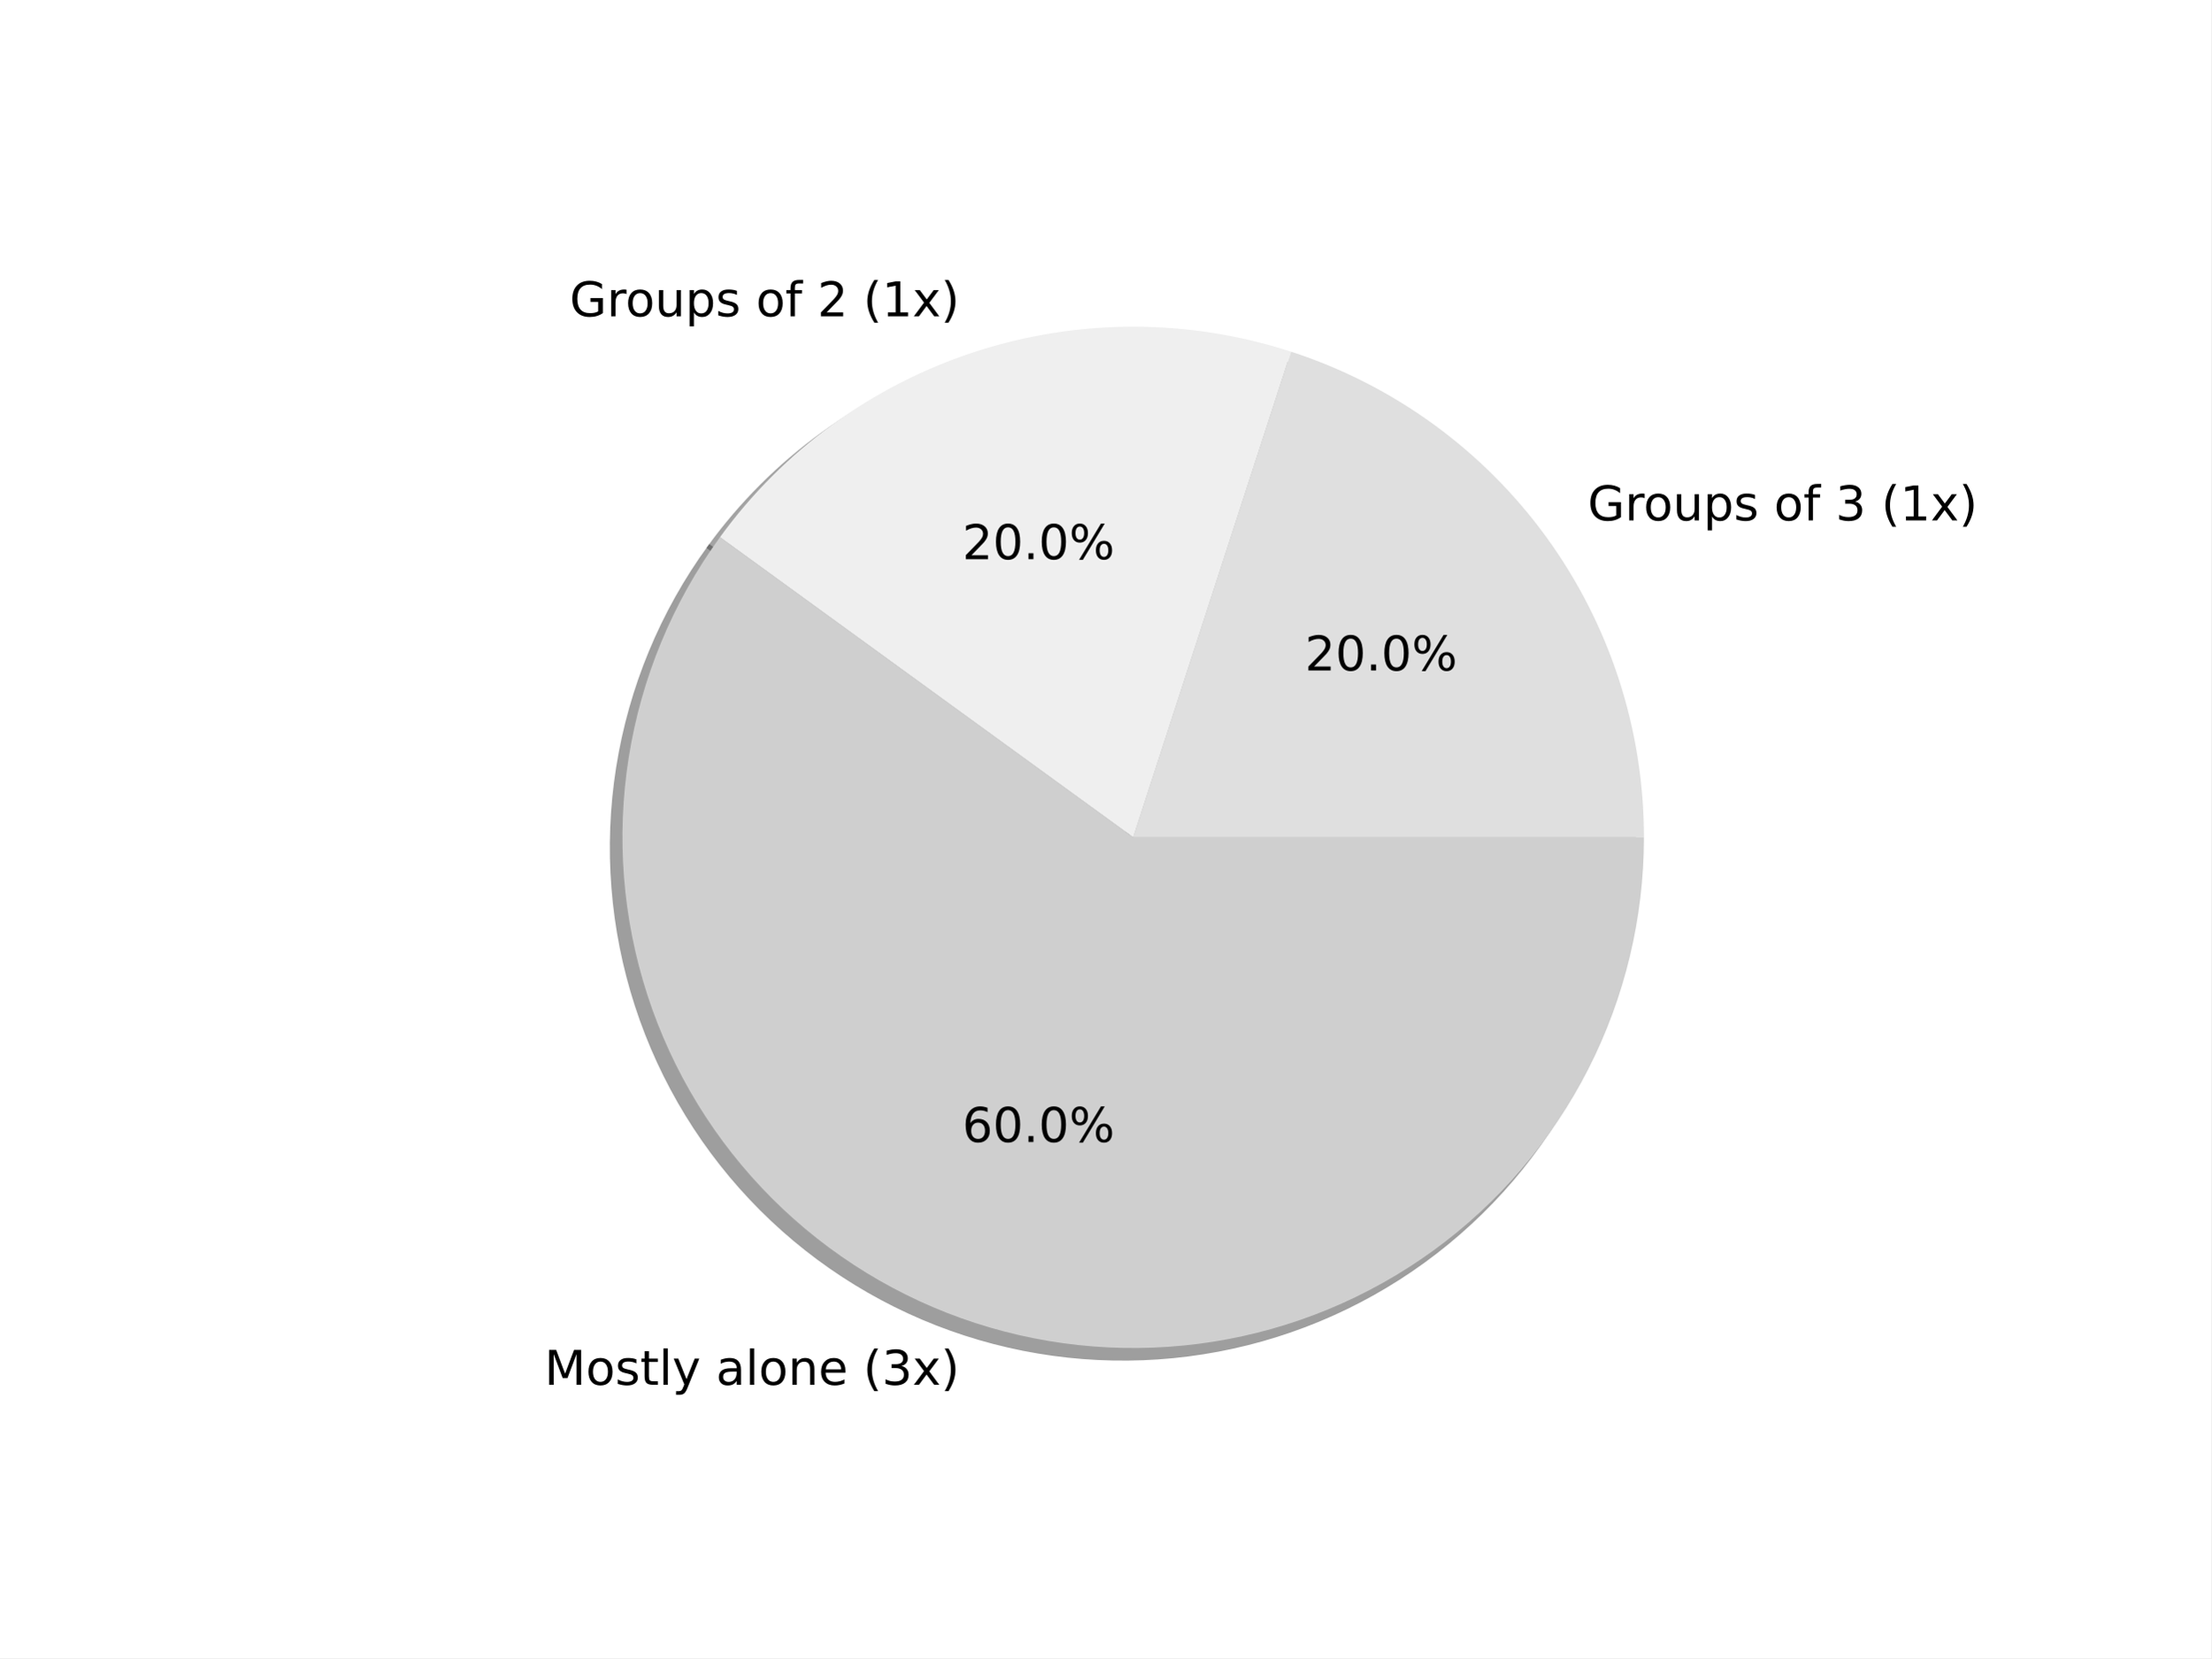
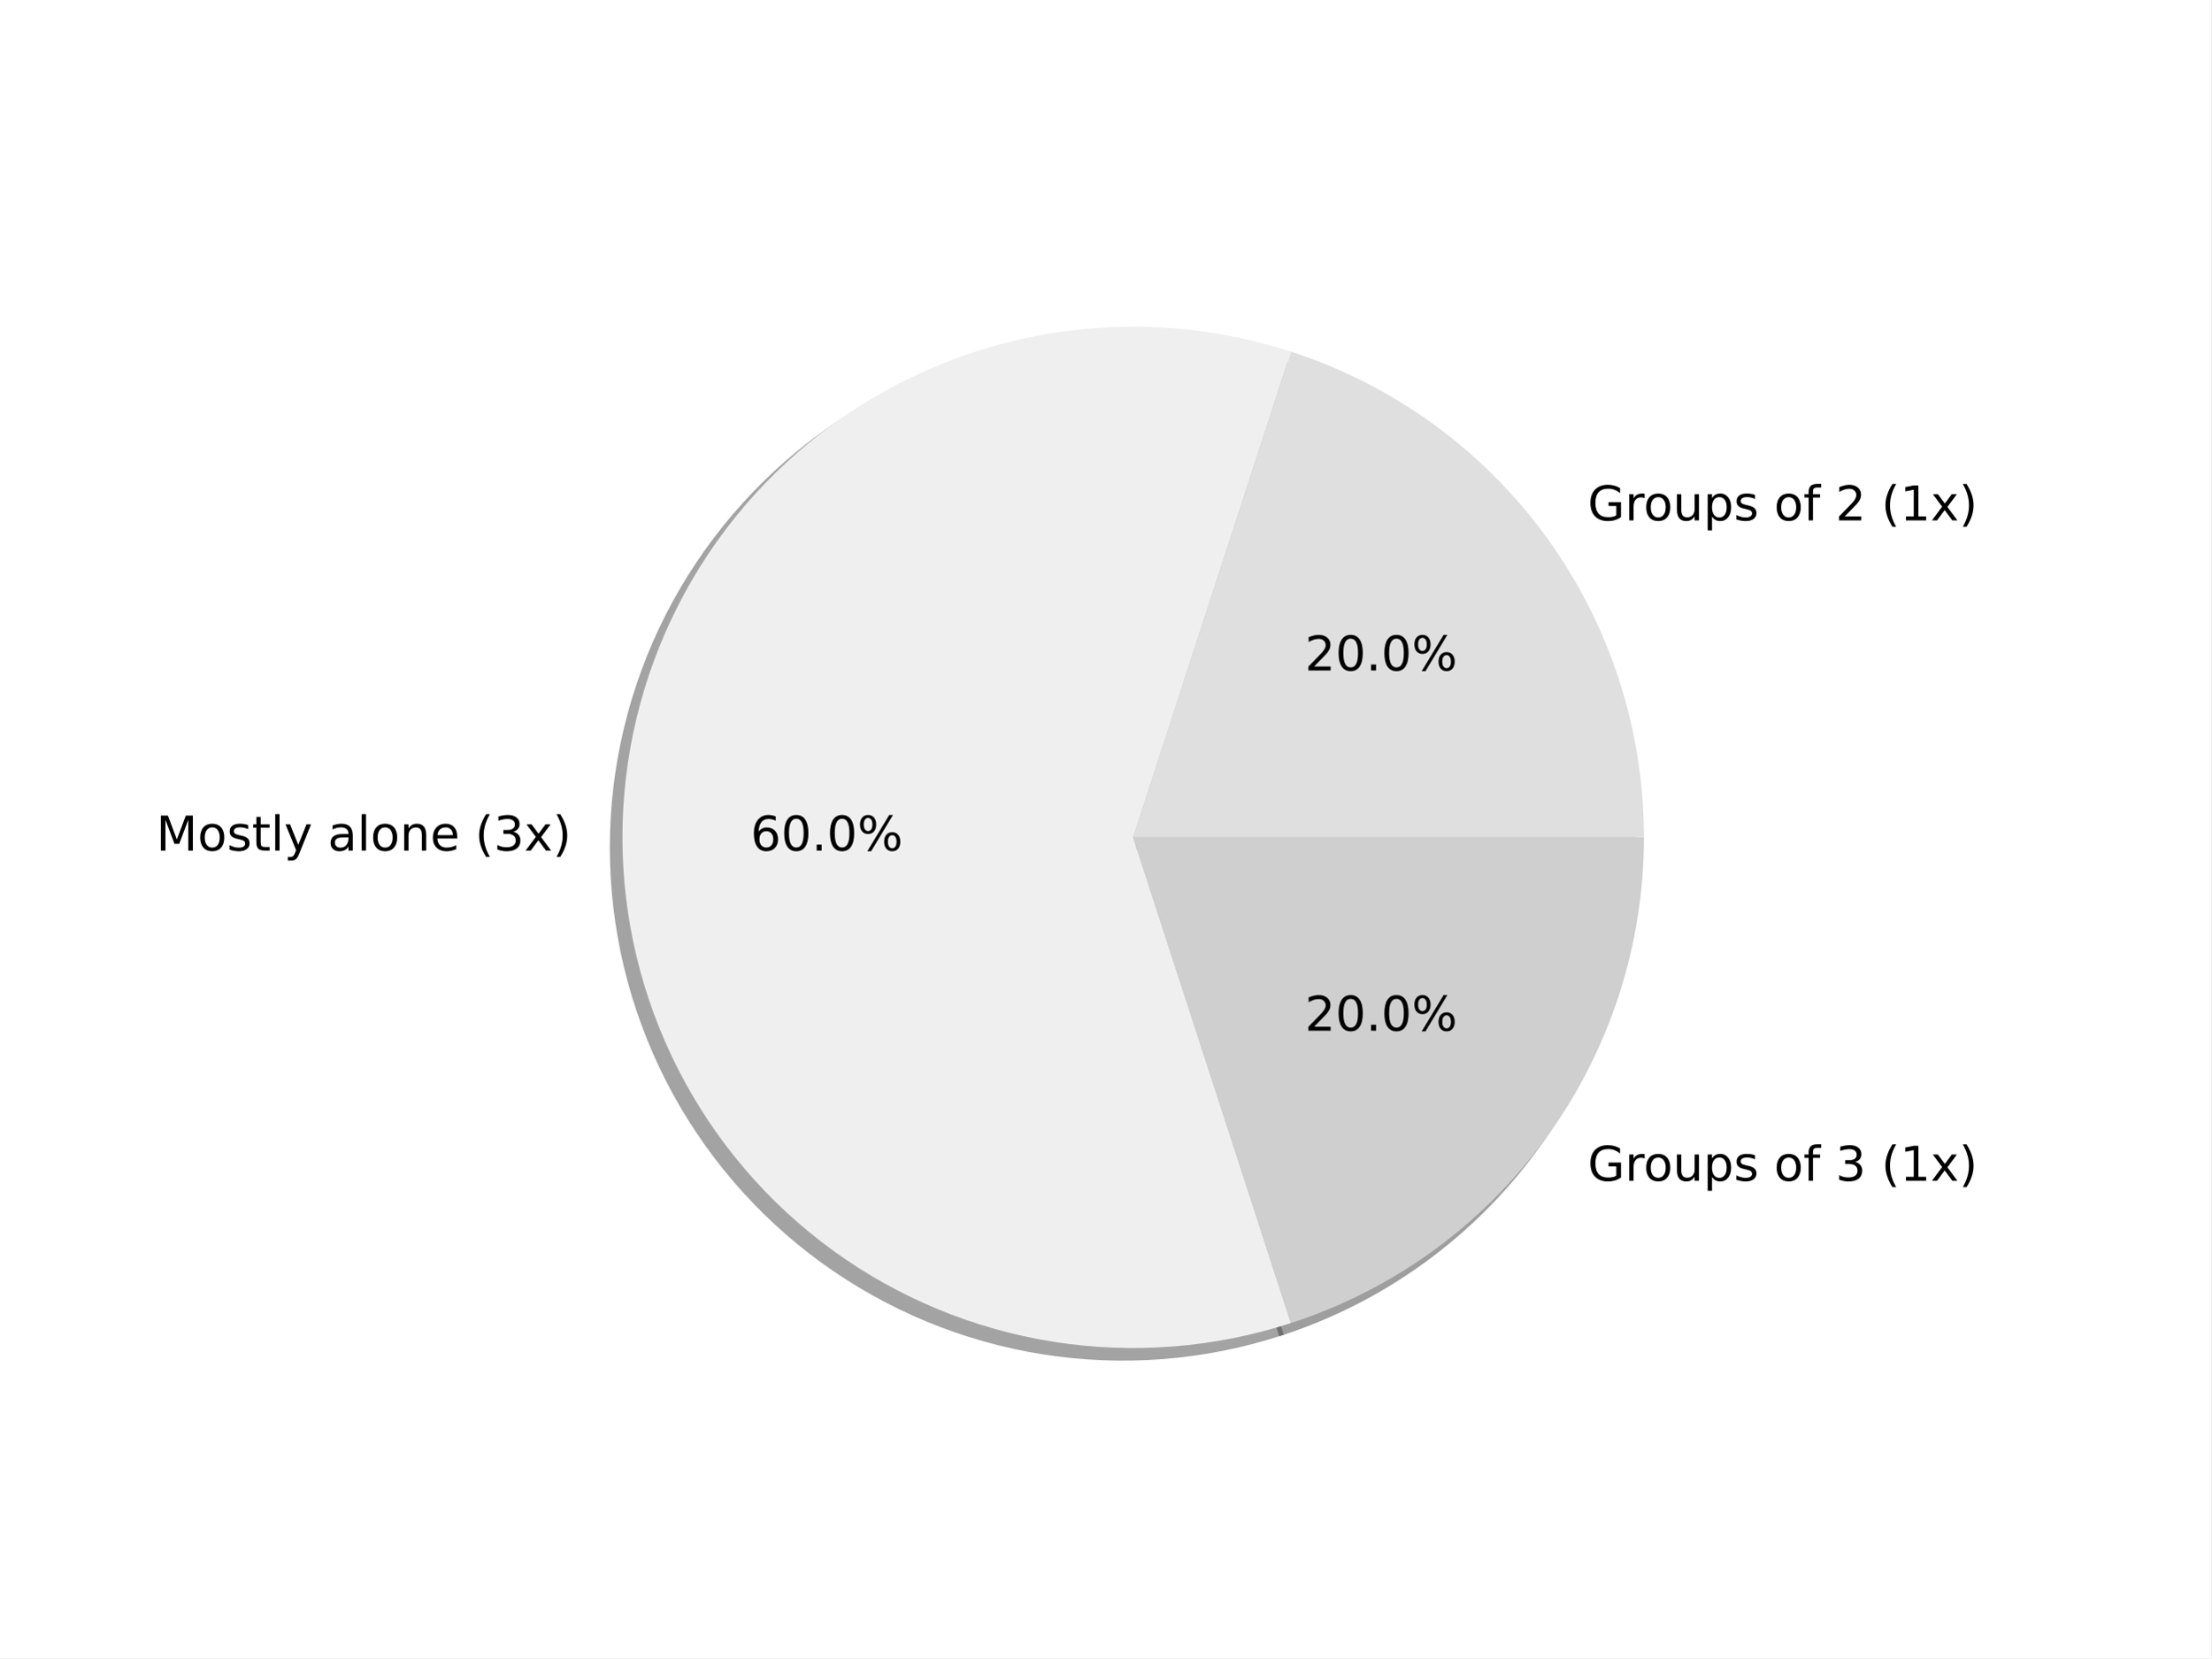
<svg xmlns="http://www.w3.org/2000/svg" xmlns:xlink="http://www.w3.org/1999/xlink" width="460.8pt" height="345.6pt" viewBox="0 0 460.8 345.6" version="1.1">
  <defs>
    <style type="text/css">*{stroke-linejoin: round; stroke-linecap: butt}</style>
  </defs>
  <g id="figure_1">
    <g id="patch_1">
      <path d="M 0 345.6  L 460.8 345.6  L 460.8 0  L 0 0  z " style="fill: #ffffff" />
    </g>
    <g id="axes_1">
      <g id="patch_2">
        <path d="M 340.476 176.657  C 340.476 154.181 333.357 132.273 320.147 114.09  C 306.936 95.907 288.3 82.367 266.924 75.422  L 234.031 176.657  L 340.476 176.657  z " style="fill: #434343; opacity: 0.5; stroke: #434343; stroke-linejoin: miter" />
      </g>
      <g id="patch_3">
-         <path d="M 266.924 75.422  C 245.549 68.477 222.513 68.477 201.138 75.422  C 179.762 82.367 161.126 95.907 147.915 114.09  L 234.031 176.657  L 266.924 75.422  z " style="fill: #484848; opacity: 0.5; stroke: #484848; stroke-linejoin: miter" />
+         <path d="M 266.924 75.422  C 250.949 70.231 233.97 68.895 217.379 71.523  C 200.789 74.15 185.054 80.668 171.464 90.541  C 157.875 100.414 146.814 113.365 139.188 128.332  C 131.562 143.298 127.586 159.86 127.586 176.657  C 127.586 193.454 131.562 210.015 139.188 224.982  C 146.814 239.948 157.875 252.899 171.464 262.773  C 185.054 272.646 200.789 279.164 217.379 281.791  C 233.97 284.419 250.949 283.083 266.924 277.892  L 234.031 176.657  L 266.924 75.422  z " style="fill: #484848; opacity: 0.5; stroke: #484848; stroke-linejoin: miter" />
      </g>
      <g id="patch_4">
-         <path d="M 147.915 114.09  C 138.042 127.68 131.524 143.415 128.897 160.005  C 126.269 176.596 127.605 193.575 132.796 209.55  C 137.987 225.525 146.886 240.047 158.763 251.925  C 170.641 263.802 185.163 272.701 201.138 277.892  C 217.113 283.083 234.092 284.419 250.683 281.791  C 267.273 279.164 283.009 272.646 296.598 262.773  C 310.187 252.899 321.248 239.948 328.874 224.982  C 336.5 210.015 340.476 193.454 340.476 176.657  L 234.031 176.657  L 147.915 114.09  z " style="fill: #3e3e3e; opacity: 0.5; stroke: #3e3e3e; stroke-linejoin: miter" />
+         <path d="M 266.924 277.892  C 288.3 270.947 306.936 257.407 320.147 239.224  C 333.357 221.041 340.476 199.132 340.476 176.657  L 234.031 176.657  L 266.924 277.892  z " style="fill: #3e3e3e; opacity: 0.5; stroke: #3e3e3e; stroke-linejoin: miter" />
      </g>
      <g id="patch_5">
        <path d="M 342.605 174.528  C 342.605 152.053 335.486 130.144 322.276 111.961  C 309.065 93.778 290.429 80.238 269.053 73.293  L 236.16 174.528  L 342.605 174.528  z " style="fill: #dfdfdf" />
      </g>
      <g id="patch_6">
-         <path d="M 269.053 73.293  C 247.678 66.348 224.642 66.348 203.267 73.293  C 181.891 80.238 163.255 93.778 150.044 111.961  L 236.16 174.528  L 269.053 73.293  z " style="fill: #efefef" />
+         <path d="M 269.053 73.293  C 253.078 68.102 236.099 66.766 219.508 69.394  C 202.918 72.021 187.183 78.539 173.593 88.412  C 160.004 98.286 148.943 111.237 141.317 126.203  C 133.691 141.17 129.715 157.731 129.715 174.528  C 129.715 191.325 133.691 207.886 141.317 222.853  C 148.943 237.819 160.004 250.77 173.593 260.644  C 187.183 270.517 202.918 277.035 219.508 279.662  C 236.099 282.29 253.078 280.954 269.053 275.763  L 236.16 174.528  L 269.053 73.293  z " style="fill: #efefef" />
      </g>
      <g id="patch_7">
-         <path d="M 150.044 111.961  C 140.171 125.551 133.653 141.286 131.026 157.876  C 128.398 174.467 129.734 191.446 134.925 207.421  C 140.116 223.396 149.015 237.918 160.892 249.796  C 172.77 261.673 187.292 270.572 203.267 275.763  C 219.242 280.954 236.221 282.29 252.812 279.662  C 269.402 277.035 285.137 270.517 298.727 260.644  C 312.316 250.77 323.377 237.819 331.003 222.853  C 338.629 207.886 342.605 191.325 342.605 174.528  L 236.16 174.528  L 150.044 111.961  z " style="fill: #cfcfcf" />
+         <path d="M 269.053 275.763  C 290.429 268.818 309.065 255.278 322.276 237.095  C 335.486 218.912 342.605 197.003 342.605 174.528  L 236.16 174.528  L 269.053 275.763  z " style="fill: #cfcfcf" />
      </g>
      <g id="matplotlib.axis_1" />
      <g id="matplotlib.axis_2" />
      <g id="text_1">
        <g transform="translate(330.8872 108.464) scale(0.1 -0.1)">
          <defs>
            <path id="DejaVuSans-47" d="M 3809 666  L 3809 1919  L 2778 1919  L 2778 2438  L 4434 2438  L 4434 434  Q 4069 175 3628 42  Q 3188 -91 2688 -91  Q 1594 -91 976 548  Q 359 1188 359 2328  Q 359 3472 976 4111  Q 1594 4750 2688 4750  Q 3144 4750 3555 4637  Q 3966 4525 4313 4306  L 4313 3634  Q 3963 3931 3569 4081  Q 3175 4231 2741 4231  Q 1884 4231 1454 3753  Q 1025 3275 1025 2328  Q 1025 1384 1454 906  Q 1884 428 2741 428  Q 3075 428 3337 486  Q 3600 544 3809 666  z " transform="scale(0.015625)" />
            <path id="DejaVuSans-72" d="M 2631 2963  Q 2534 3019 2420 3045  Q 2306 3072 2169 3072  Q 1681 3072 1420 2755  Q 1159 2438 1159 1844  L 1159 0  L 581 0  L 581 3500  L 1159 3500  L 1159 2956  Q 1341 3275 1631 3429  Q 1922 3584 2338 3584  Q 2397 3584 2469 3576  Q 2541 3569 2628 3553  L 2631 2963  z " transform="scale(0.015625)" />
            <path id="DejaVuSans-6f" d="M 1959 3097  Q 1497 3097 1228 2736  Q 959 2375 959 1747  Q 959 1119 1226 758  Q 1494 397 1959 397  Q 2419 397 2687 759  Q 2956 1122 2956 1747  Q 2956 2369 2687 2733  Q 2419 3097 1959 3097  z M 1959 3584  Q 2709 3584 3137 3096  Q 3566 2609 3566 1747  Q 3566 888 3137 398  Q 2709 -91 1959 -91  Q 1206 -91 779 398  Q 353 888 353 1747  Q 353 2609 779 3096  Q 1206 3584 1959 3584  z " transform="scale(0.015625)" />
            <path id="DejaVuSans-75" d="M 544 1381  L 544 3500  L 1119 3500  L 1119 1403  Q 1119 906 1312 657  Q 1506 409 1894 409  Q 2359 409 2629 706  Q 2900 1003 2900 1516  L 2900 3500  L 3475 3500  L 3475 0  L 2900 0  L 2900 538  Q 2691 219 2414 64  Q 2138 -91 1772 -91  Q 1169 -91 856 284  Q 544 659 544 1381  z M 1991 3584  L 1991 3584  z " transform="scale(0.015625)" />
            <path id="DejaVuSans-70" d="M 1159 525  L 1159 -1331  L 581 -1331  L 581 3500  L 1159 3500  L 1159 2969  Q 1341 3281 1617 3432  Q 1894 3584 2278 3584  Q 2916 3584 3314 3078  Q 3713 2572 3713 1747  Q 3713 922 3314 415  Q 2916 -91 2278 -91  Q 1894 -91 1617 61  Q 1341 213 1159 525  z M 3116 1747  Q 3116 2381 2855 2742  Q 2594 3103 2138 3103  Q 1681 3103 1420 2742  Q 1159 2381 1159 1747  Q 1159 1113 1420 752  Q 1681 391 2138 391  Q 2594 391 2855 752  Q 3116 1113 3116 1747  z " transform="scale(0.015625)" />
            <path id="DejaVuSans-73" d="M 2834 3397  L 2834 2853  Q 2591 2978 2328 3040  Q 2066 3103 1784 3103  Q 1356 3103 1142 2972  Q 928 2841 928 2578  Q 928 2378 1081 2264  Q 1234 2150 1697 2047  L 1894 2003  Q 2506 1872 2764 1633  Q 3022 1394 3022 966  Q 3022 478 2636 193  Q 2250 -91 1575 -91  Q 1294 -91 989 -36  Q 684 19 347 128  L 347 722  Q 666 556 975 473  Q 1284 391 1588 391  Q 1994 391 2212 530  Q 2431 669 2431 922  Q 2431 1156 2273 1281  Q 2116 1406 1581 1522  L 1381 1569  Q 847 1681 609 1914  Q 372 2147 372 2553  Q 372 3047 722 3315  Q 1072 3584 1716 3584  Q 2034 3584 2315 3537  Q 2597 3491 2834 3397  z " transform="scale(0.015625)" />
            <path id="DejaVuSans-20" transform="scale(0.015625)" />
            <path id="DejaVuSans-66" d="M 2375 4863  L 2375 4384  L 1825 4384  Q 1516 4384 1395 4259  Q 1275 4134 1275 3809  L 1275 3500  L 2222 3500  L 2222 3053  L 1275 3053  L 1275 0  L 697 0  L 697 3053  L 147 3053  L 147 3500  L 697 3500  L 697 3744  Q 697 4328 969 4595  Q 1241 4863 1831 4863  L 2375 4863  z " transform="scale(0.015625)" />
-             <path id="DejaVuSans-33" d="M 2597 2516  Q 3050 2419 3304 2112  Q 3559 1806 3559 1356  Q 3559 666 3084 287  Q 2609 -91 1734 -91  Q 1441 -91 1130 -33  Q 819 25 488 141  L 488 750  Q 750 597 1062 519  Q 1375 441 1716 441  Q 2309 441 2620 675  Q 2931 909 2931 1356  Q 2931 1769 2642 2001  Q 2353 2234 1838 2234  L 1294 2234  L 1294 2753  L 1863 2753  Q 2328 2753 2575 2939  Q 2822 3125 2822 3475  Q 2822 3834 2567 4026  Q 2313 4219 1838 4219  Q 1578 4219 1281 4162  Q 984 4106 628 3988  L 628 4550  Q 988 4650 1302 4700  Q 1616 4750 1894 4750  Q 2613 4750 3031 4423  Q 3450 4097 3450 3541  Q 3450 3153 3228 2886  Q 3006 2619 2597 2516  z " transform="scale(0.015625)" />
+             <path id="DejaVuSans-32" d="M 1228 531  L 3431 531  L 3431 0  L 469 0  L 469 531  Q 828 903 1448 1529  Q 2069 2156 2228 2338  Q 2531 2678 2651 2914  Q 2772 3150 2772 3378  Q 2772 3750 2511 3984  Q 2250 4219 1831 4219  Q 1534 4219 1204 4116  Q 875 4013 500 3803  L 500 4441  Q 881 4594 1212 4672  Q 1544 4750 1819 4750  Q 2544 4750 2975 4387  Q 3406 4025 3406 3419  Q 3406 3131 3298 2873  Q 3191 2616 2906 2266  Q 2828 2175 2409 1742  Q 1991 1309 1228 531  z " transform="scale(0.015625)" />
            <path id="DejaVuSans-28" d="M 1984 4856  Q 1566 4138 1362 3434  Q 1159 2731 1159 2009  Q 1159 1288 1364 580  Q 1569 -128 1984 -844  L 1484 -844  Q 1016 -109 783 600  Q 550 1309 550 2009  Q 550 2706 781 3412  Q 1013 4119 1484 4856  L 1984 4856  z " transform="scale(0.015625)" />
            <path id="DejaVuSans-31" d="M 794 531  L 1825 531  L 1825 4091  L 703 3866  L 703 4441  L 1819 4666  L 2450 4666  L 2450 531  L 3481 531  L 3481 0  L 794 0  L 794 531  z " transform="scale(0.015625)" />
            <path id="DejaVuSans-78" d="M 3513 3500  L 2247 1797  L 3578 0  L 2900 0  L 1881 1375  L 863 0  L 184 0  L 1544 1831  L 300 3500  L 978 3500  L 1906 2253  L 2834 3500  L 3513 3500  z " transform="scale(0.015625)" />
            <path id="DejaVuSans-29" d="M 513 4856  L 1013 4856  Q 1481 4119 1714 3412  Q 1947 2706 1947 2009  Q 1947 1309 1714 600  Q 1481 -109 1013 -844  L 513 -844  Q 928 -128 1133 580  Q 1338 1288 1338 2009  Q 1338 2731 1133 3434  Q 928 4138 513 4856  z " transform="scale(0.015625)" />
          </defs>
-           <use xlink:href="#DejaVuSans-47" />
-           <use xlink:href="#DejaVuSans-72" x="77.49" />
-           <use xlink:href="#DejaVuSans-6f" x="116.354" />
-           <use xlink:href="#DejaVuSans-75" x="177.535" />
-           <use xlink:href="#DejaVuSans-70" x="240.914" />
-           <use xlink:href="#DejaVuSans-73" x="304.391" />
-           <use xlink:href="#DejaVuSans-20" x="356.49" />
-           <use xlink:href="#DejaVuSans-6f" x="388.277" />
-           <use xlink:href="#DejaVuSans-66" x="449.459" />
-           <use xlink:href="#DejaVuSans-20" x="484.664" />
-           <use xlink:href="#DejaVuSans-33" x="516.451" />
-           <use xlink:href="#DejaVuSans-20" x="580.074" />
-           <use xlink:href="#DejaVuSans-28" x="611.861" />
-           <use xlink:href="#DejaVuSans-31" x="650.875" />
-           <use xlink:href="#DejaVuSans-78" x="714.498" />
-           <use xlink:href="#DejaVuSans-29" x="773.678" />
-         </g>
-       </g>
-       <g id="text_2">
-         <g transform="translate(271.9458 139.7474) scale(0.1 -0.1)">
-           <defs>
-             <path id="DejaVuSans-32" d="M 1228 531  L 3431 531  L 3431 0  L 469 0  L 469 531  Q 828 903 1448 1529  Q 2069 2156 2228 2338  Q 2531 2678 2651 2914  Q 2772 3150 2772 3378  Q 2772 3750 2511 3984  Q 2250 4219 1831 4219  Q 1534 4219 1204 4116  Q 875 4013 500 3803  L 500 4441  Q 881 4594 1212 4672  Q 1544 4750 1819 4750  Q 2544 4750 2975 4387  Q 3406 4025 3406 3419  Q 3406 3131 3298 2873  Q 3191 2616 2906 2266  Q 2828 2175 2409 1742  Q 1991 1309 1228 531  z " transform="scale(0.015625)" />
-             <path id="DejaVuSans-30" d="M 2034 4250  Q 1547 4250 1301 3770  Q 1056 3291 1056 2328  Q 1056 1369 1301 889  Q 1547 409 2034 409  Q 2525 409 2770 889  Q 3016 1369 3016 2328  Q 3016 3291 2770 3770  Q 2525 4250 2034 4250  z M 2034 4750  Q 2819 4750 3233 4129  Q 3647 3509 3647 2328  Q 3647 1150 3233 529  Q 2819 -91 2034 -91  Q 1250 -91 836 529  Q 422 1150 422 2328  Q 422 3509 836 4129  Q 1250 4750 2034 4750  z " transform="scale(0.015625)" />
-             <path id="DejaVuSans-2e" d="M 684 794  L 1344 794  L 1344 0  L 684 0  L 684 794  z " transform="scale(0.015625)" />
-             <path id="DejaVuSans-25" d="M 4653 2053  Q 4381 2053 4226 1822  Q 4072 1591 4072 1178  Q 4072 772 4226 539  Q 4381 306 4653 306  Q 4919 306 5073 539  Q 5228 772 5228 1178  Q 5228 1588 5073 1820  Q 4919 2053 4653 2053  z M 4653 2450  Q 5147 2450 5437 2106  Q 5728 1763 5728 1178  Q 5728 594 5436 251  Q 5144 -91 4653 -91  Q 4153 -91 3862 251  Q 3572 594 3572 1178  Q 3572 1766 3864 2108  Q 4156 2450 4653 2450  z M 1428 4353  Q 1159 4353 1004 4120  Q 850 3888 850 3481  Q 850 3069 1003 2837  Q 1156 2606 1428 2606  Q 1700 2606 1854 2837  Q 2009 3069 2009 3481  Q 2009 3884 1853 4118  Q 1697 4353 1428 4353  z M 4250 4750  L 4750 4750  L 1831 -91  L 1331 -91  L 4250 4750  z M 1428 4750  Q 1922 4750 2215 4408  Q 2509 4066 2509 3481  Q 2509 2891 2217 2550  Q 1925 2209 1428 2209  Q 931 2209 642 2551  Q 353 2894 353 3481  Q 353 4063 643 4406  Q 934 4750 1428 4750  z " transform="scale(0.015625)" />
-           </defs>
-           <use xlink:href="#DejaVuSans-32" />
-           <use xlink:href="#DejaVuSans-30" x="63.623" />
-           <use xlink:href="#DejaVuSans-2e" x="127.246" />
-           <use xlink:href="#DejaVuSans-30" x="159.033" />
-           <use xlink:href="#DejaVuSans-25" x="222.656" />
-         </g>
-       </g>
-       <g id="text_3">
-         <g transform="translate(118.7087 65.92885) scale(0.1 -0.1)">
          <use xlink:href="#DejaVuSans-47" />
          <use xlink:href="#DejaVuSans-72" x="77.49" />
          <use xlink:href="#DejaVuSans-6f" x="116.354" />
          <use xlink:href="#DejaVuSans-75" x="177.535" />
          <use xlink:href="#DejaVuSans-70" x="240.914" />
          <use xlink:href="#DejaVuSans-73" x="304.391" />
          <use xlink:href="#DejaVuSans-20" x="356.49" />
          <use xlink:href="#DejaVuSans-6f" x="388.277" />
          <use xlink:href="#DejaVuSans-66" x="449.459" />
          <use xlink:href="#DejaVuSans-20" x="484.664" />
          <use xlink:href="#DejaVuSans-32" x="516.451" />
          <use xlink:href="#DejaVuSans-20" x="580.074" />
          <use xlink:href="#DejaVuSans-28" x="611.861" />
          <use xlink:href="#DejaVuSans-31" x="650.875" />
          <use xlink:href="#DejaVuSans-78" x="714.498" />
          <use xlink:href="#DejaVuSans-29" x="773.678" />
        </g>
      </g>
-       <g id="text_4">
-         <g transform="translate(200.5405 116.5464) scale(0.1 -0.1)">
+       <g id="text_2">
+         <g transform="translate(271.9458 139.7474) scale(0.1 -0.1)">
+           <defs>
+             <path id="DejaVuSans-30" d="M 2034 4250  Q 1547 4250 1301 3770  Q 1056 3291 1056 2328  Q 1056 1369 1301 889  Q 1547 409 2034 409  Q 2525 409 2770 889  Q 3016 1369 3016 2328  Q 3016 3291 2770 3770  Q 2525 4250 2034 4250  z M 2034 4750  Q 2819 4750 3233 4129  Q 3647 3509 3647 2328  Q 3647 1150 3233 529  Q 2819 -91 2034 -91  Q 1250 -91 836 529  Q 422 1150 422 2328  Q 422 3509 836 4129  Q 1250 4750 2034 4750  z " transform="scale(0.015625)" />
+             <path id="DejaVuSans-2e" d="M 684 794  L 1344 794  L 1344 0  L 684 0  L 684 794  z " transform="scale(0.015625)" />
+             <path id="DejaVuSans-25" d="M 4653 2053  Q 4381 2053 4226 1822  Q 4072 1591 4072 1178  Q 4072 772 4226 539  Q 4381 306 4653 306  Q 4919 306 5073 539  Q 5228 772 5228 1178  Q 5228 1588 5073 1820  Q 4919 2053 4653 2053  z M 4653 2450  Q 5147 2450 5437 2106  Q 5728 1763 5728 1178  Q 5728 594 5436 251  Q 5144 -91 4653 -91  Q 4153 -91 3862 251  Q 3572 594 3572 1178  Q 3572 1766 3864 2108  Q 4156 2450 4653 2450  z M 1428 4353  Q 1159 4353 1004 4120  Q 850 3888 850 3481  Q 850 3069 1003 2837  Q 1156 2606 1428 2606  Q 1700 2606 1854 2837  Q 2009 3069 2009 3481  Q 2009 3884 1853 4118  Q 1697 4353 1428 4353  z M 4250 4750  L 4750 4750  L 1831 -91  L 1331 -91  L 4250 4750  z M 1428 4750  Q 1922 4750 2215 4408  Q 2509 4066 2509 3481  Q 2509 2891 2217 2550  Q 1925 2209 1428 2209  Q 931 2209 642 2551  Q 353 2894 353 3481  Q 353 4063 643 4406  Q 934 4750 1428 4750  z " transform="scale(0.015625)" />
+           </defs>
          <use xlink:href="#DejaVuSans-32" />
          <use xlink:href="#DejaVuSans-30" x="63.623" />
          <use xlink:href="#DejaVuSans-2e" x="127.246" />
          <use xlink:href="#DejaVuSans-30" x="159.033" />
          <use xlink:href="#DejaVuSans-25" x="222.656" />
        </g>
      </g>
-       <g id="text_5">
-         <g transform="translate(113.4477 288.6459) scale(0.1 -0.1)">
+       <g id="text_3">
+         <g transform="translate(32.54103 177.2874) scale(0.1 -0.1)">
          <defs>
            <path id="DejaVuSans-4d" d="M 628 4666  L 1569 4666  L 2759 1491  L 3956 4666  L 4897 4666  L 4897 0  L 4281 0  L 4281 4097  L 3078 897  L 2444 897  L 1241 4097  L 1241 0  L 628 0  L 628 4666  z " transform="scale(0.015625)" />
            <path id="DejaVuSans-74" d="M 1172 4494  L 1172 3500  L 2356 3500  L 2356 3053  L 1172 3053  L 1172 1153  Q 1172 725 1289 603  Q 1406 481 1766 481  L 2356 481  L 2356 0  L 1766 0  Q 1100 0 847 248  Q 594 497 594 1153  L 594 3053  L 172 3053  L 172 3500  L 594 3500  L 594 4494  L 1172 4494  z " transform="scale(0.015625)" />
            <path id="DejaVuSans-6c" d="M 603 4863  L 1178 4863  L 1178 0  L 603 0  L 603 4863  z " transform="scale(0.015625)" />
            <path id="DejaVuSans-79" d="M 2059 -325  Q 1816 -950 1584 -1140  Q 1353 -1331 966 -1331  L 506 -1331  L 506 -850  L 844 -850  Q 1081 -850 1212 -737  Q 1344 -625 1503 -206  L 1606 56  L 191 3500  L 800 3500  L 1894 763  L 2988 3500  L 3597 3500  L 2059 -325  z " transform="scale(0.015625)" />
            <path id="DejaVuSans-61" d="M 2194 1759  Q 1497 1759 1228 1600  Q 959 1441 959 1056  Q 959 750 1161 570  Q 1363 391 1709 391  Q 2188 391 2477 730  Q 2766 1069 2766 1631  L 2766 1759  L 2194 1759  z M 3341 1997  L 3341 0  L 2766 0  L 2766 531  Q 2569 213 2275 61  Q 1981 -91 1556 -91  Q 1019 -91 701 211  Q 384 513 384 1019  Q 384 1609 779 1909  Q 1175 2209 1959 2209  L 2766 2209  L 2766 2266  Q 2766 2663 2505 2880  Q 2244 3097 1772 3097  Q 1472 3097 1187 3025  Q 903 2953 641 2809  L 641 3341  Q 956 3463 1253 3523  Q 1550 3584 1831 3584  Q 2591 3584 2966 3190  Q 3341 2797 3341 1997  z " transform="scale(0.015625)" />
            <path id="DejaVuSans-6e" d="M 3513 2113  L 3513 0  L 2938 0  L 2938 2094  Q 2938 2591 2744 2837  Q 2550 3084 2163 3084  Q 1697 3084 1428 2787  Q 1159 2491 1159 1978  L 1159 0  L 581 0  L 581 3500  L 1159 3500  L 1159 2956  Q 1366 3272 1645 3428  Q 1925 3584 2291 3584  Q 2894 3584 3203 3211  Q 3513 2838 3513 2113  z " transform="scale(0.015625)" />
            <path id="DejaVuSans-65" d="M 3597 1894  L 3597 1613  L 953 1613  Q 991 1019 1311 708  Q 1631 397 2203 397  Q 2534 397 2845 478  Q 3156 559 3463 722  L 3463 178  Q 3153 47 2828 -22  Q 2503 -91 2169 -91  Q 1331 -91 842 396  Q 353 884 353 1716  Q 353 2575 817 3079  Q 1281 3584 2069 3584  Q 2775 3584 3186 3129  Q 3597 2675 3597 1894  z M 3022 2063  Q 3016 2534 2758 2815  Q 2500 3097 2075 3097  Q 1594 3097 1305 2825  Q 1016 2553 972 2059  L 3022 2063  z " transform="scale(0.015625)" />
+             <path id="DejaVuSans-33" d="M 2597 2516  Q 3050 2419 3304 2112  Q 3559 1806 3559 1356  Q 3559 666 3084 287  Q 2609 -91 1734 -91  Q 1441 -91 1130 -33  Q 819 25 488 141  L 488 750  Q 750 597 1062 519  Q 1375 441 1716 441  Q 2309 441 2620 675  Q 2931 909 2931 1356  Q 2931 1769 2642 2001  Q 2353 2234 1838 2234  L 1294 2234  L 1294 2753  L 1863 2753  Q 2328 2753 2575 2939  Q 2822 3125 2822 3475  Q 2822 3834 2567 4026  Q 2313 4219 1838 4219  Q 1578 4219 1281 4162  Q 984 4106 628 3988  L 628 4550  Q 988 4650 1302 4700  Q 1616 4750 1894 4750  Q 2613 4750 3031 4423  Q 3450 4097 3450 3541  Q 3450 3153 3228 2886  Q 3006 2619 2597 2516  z " transform="scale(0.015625)" />
          </defs>
          <use xlink:href="#DejaVuSans-4d" />
          <use xlink:href="#DejaVuSans-6f" x="86.279" />
          <use xlink:href="#DejaVuSans-73" x="147.461" />
          <use xlink:href="#DejaVuSans-74" x="199.561" />
          <use xlink:href="#DejaVuSans-6c" x="238.77" />
          <use xlink:href="#DejaVuSans-79" x="266.553" />
          <use xlink:href="#DejaVuSans-20" x="325.732" />
          <use xlink:href="#DejaVuSans-61" x="357.52" />
          <use xlink:href="#DejaVuSans-6c" x="418.799" />
          <use xlink:href="#DejaVuSans-6f" x="446.582" />
          <use xlink:href="#DejaVuSans-6e" x="507.764" />
          <use xlink:href="#DejaVuSans-65" x="571.143" />
          <use xlink:href="#DejaVuSans-20" x="632.666" />
          <use xlink:href="#DejaVuSans-28" x="664.453" />
          <use xlink:href="#DejaVuSans-33" x="703.467" />
          <use xlink:href="#DejaVuSans-78" x="767.09" />
          <use xlink:href="#DejaVuSans-29" x="826.27" />
        </g>
      </g>
-       <g id="text_6">
-         <g transform="translate(200.5405 238.0284) scale(0.1 -0.1)">
+       <g id="text_4">
+         <g transform="translate(156.4095 177.2874) scale(0.1 -0.1)">
          <defs>
            <path id="DejaVuSans-36" d="M 2113 2584  Q 1688 2584 1439 2293  Q 1191 2003 1191 1497  Q 1191 994 1439 701  Q 1688 409 2113 409  Q 2538 409 2786 701  Q 3034 994 3034 1497  Q 3034 2003 2786 2293  Q 2538 2584 2113 2584  z M 3366 4563  L 3366 3988  Q 3128 4100 2886 4159  Q 2644 4219 2406 4219  Q 1781 4219 1451 3797  Q 1122 3375 1075 2522  Q 1259 2794 1537 2939  Q 1816 3084 2150 3084  Q 2853 3084 3261 2657  Q 3669 2231 3669 1497  Q 3669 778 3244 343  Q 2819 -91 2113 -91  Q 1303 -91 875 529  Q 447 1150 447 2328  Q 447 3434 972 4092  Q 1497 4750 2381 4750  Q 2619 4750 2861 4703  Q 3103 4656 3366 4563  z " transform="scale(0.015625)" />
          </defs>
          <use xlink:href="#DejaVuSans-36" />
          <use xlink:href="#DejaVuSans-30" x="63.623" />
          <use xlink:href="#DejaVuSans-2e" x="127.246" />
          <use xlink:href="#DejaVuSans-30" x="159.033" />
          <use xlink:href="#DejaVuSans-25" x="222.656" />
        </g>
      </g>
+       <g id="text_5">
+         <g transform="translate(330.8872 246.1107) scale(0.1 -0.1)">
+           <use xlink:href="#DejaVuSans-47" />
+           <use xlink:href="#DejaVuSans-72" x="77.49" />
+           <use xlink:href="#DejaVuSans-6f" x="116.354" />
+           <use xlink:href="#DejaVuSans-75" x="177.535" />
+           <use xlink:href="#DejaVuSans-70" x="240.914" />
+           <use xlink:href="#DejaVuSans-73" x="304.391" />
+           <use xlink:href="#DejaVuSans-20" x="356.49" />
+           <use xlink:href="#DejaVuSans-6f" x="388.277" />
+           <use xlink:href="#DejaVuSans-66" x="449.459" />
+           <use xlink:href="#DejaVuSans-20" x="484.664" />
+           <use xlink:href="#DejaVuSans-33" x="516.451" />
+           <use xlink:href="#DejaVuSans-20" x="580.074" />
+           <use xlink:href="#DejaVuSans-28" x="611.861" />
+           <use xlink:href="#DejaVuSans-31" x="650.875" />
+           <use xlink:href="#DejaVuSans-78" x="714.498" />
+           <use xlink:href="#DejaVuSans-29" x="773.678" />
+         </g>
+       </g>
+       <g id="text_6">
+         <g transform="translate(271.9458 214.8274) scale(0.1 -0.1)">
+           <use xlink:href="#DejaVuSans-32" />
+           <use xlink:href="#DejaVuSans-30" x="63.623" />
+           <use xlink:href="#DejaVuSans-2e" x="127.246" />
+           <use xlink:href="#DejaVuSans-30" x="159.033" />
+           <use xlink:href="#DejaVuSans-25" x="222.656" />
+         </g>
+       </g>
    </g>
  </g>
</svg>
